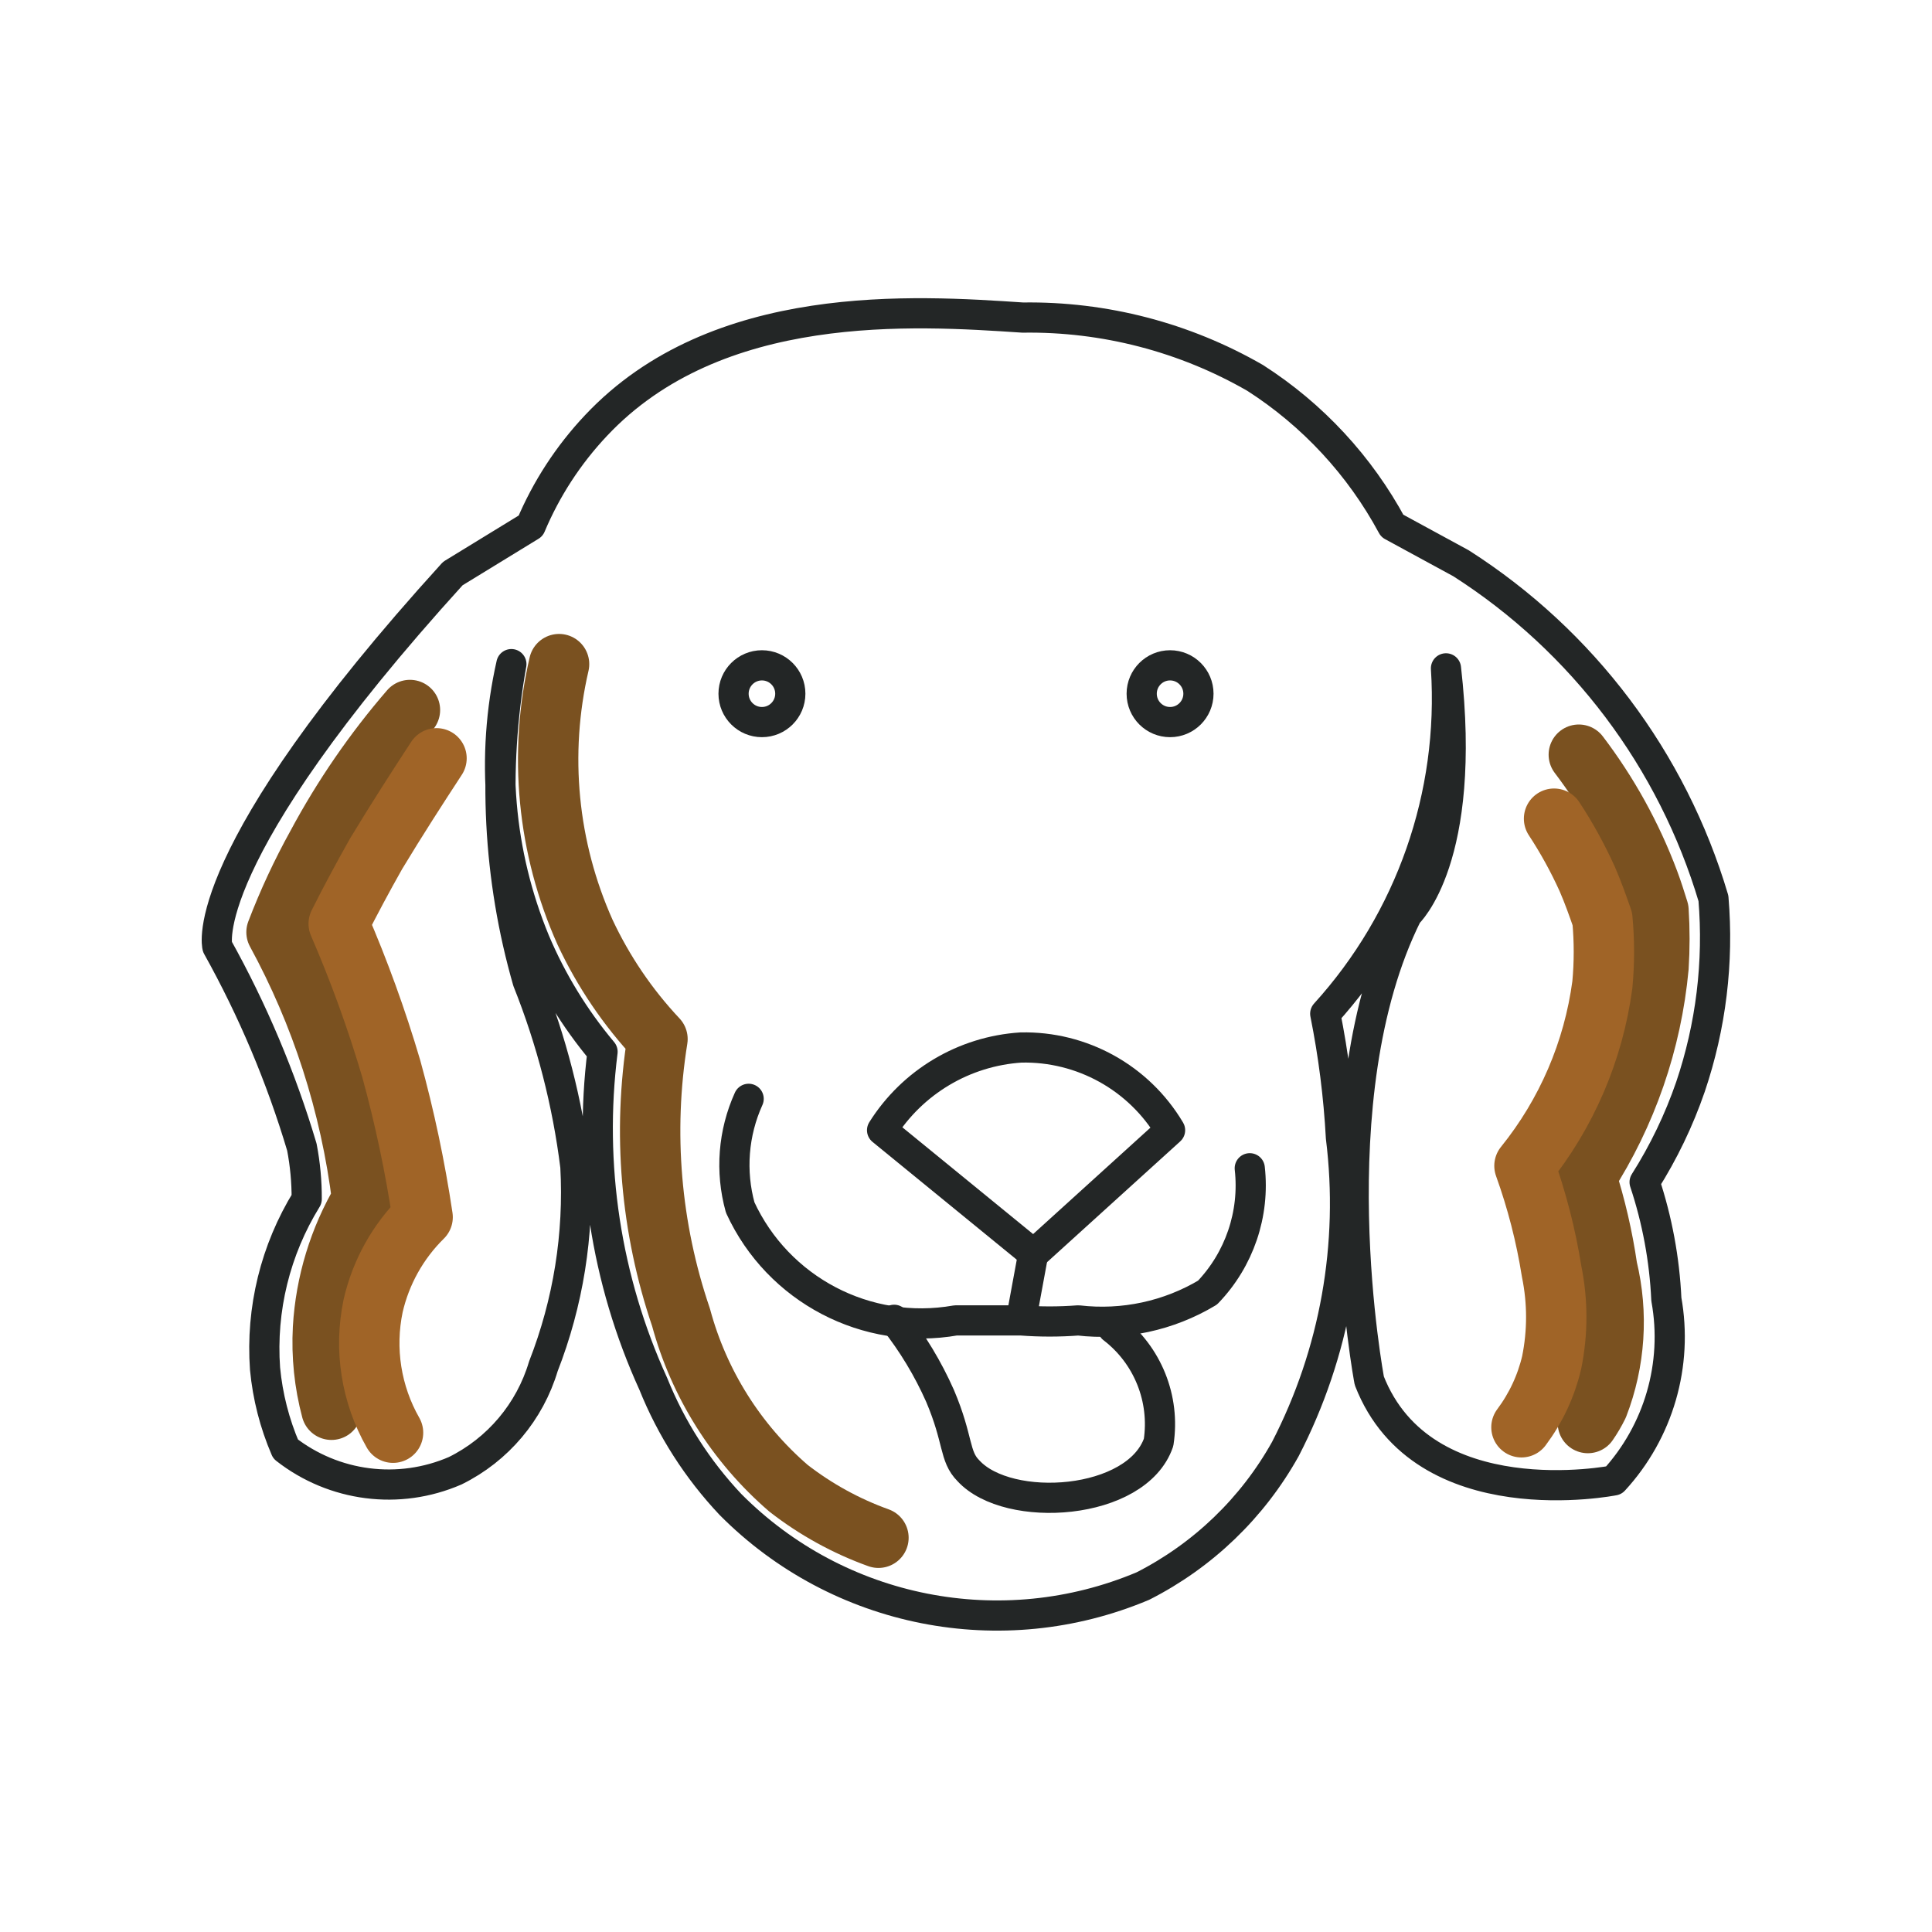
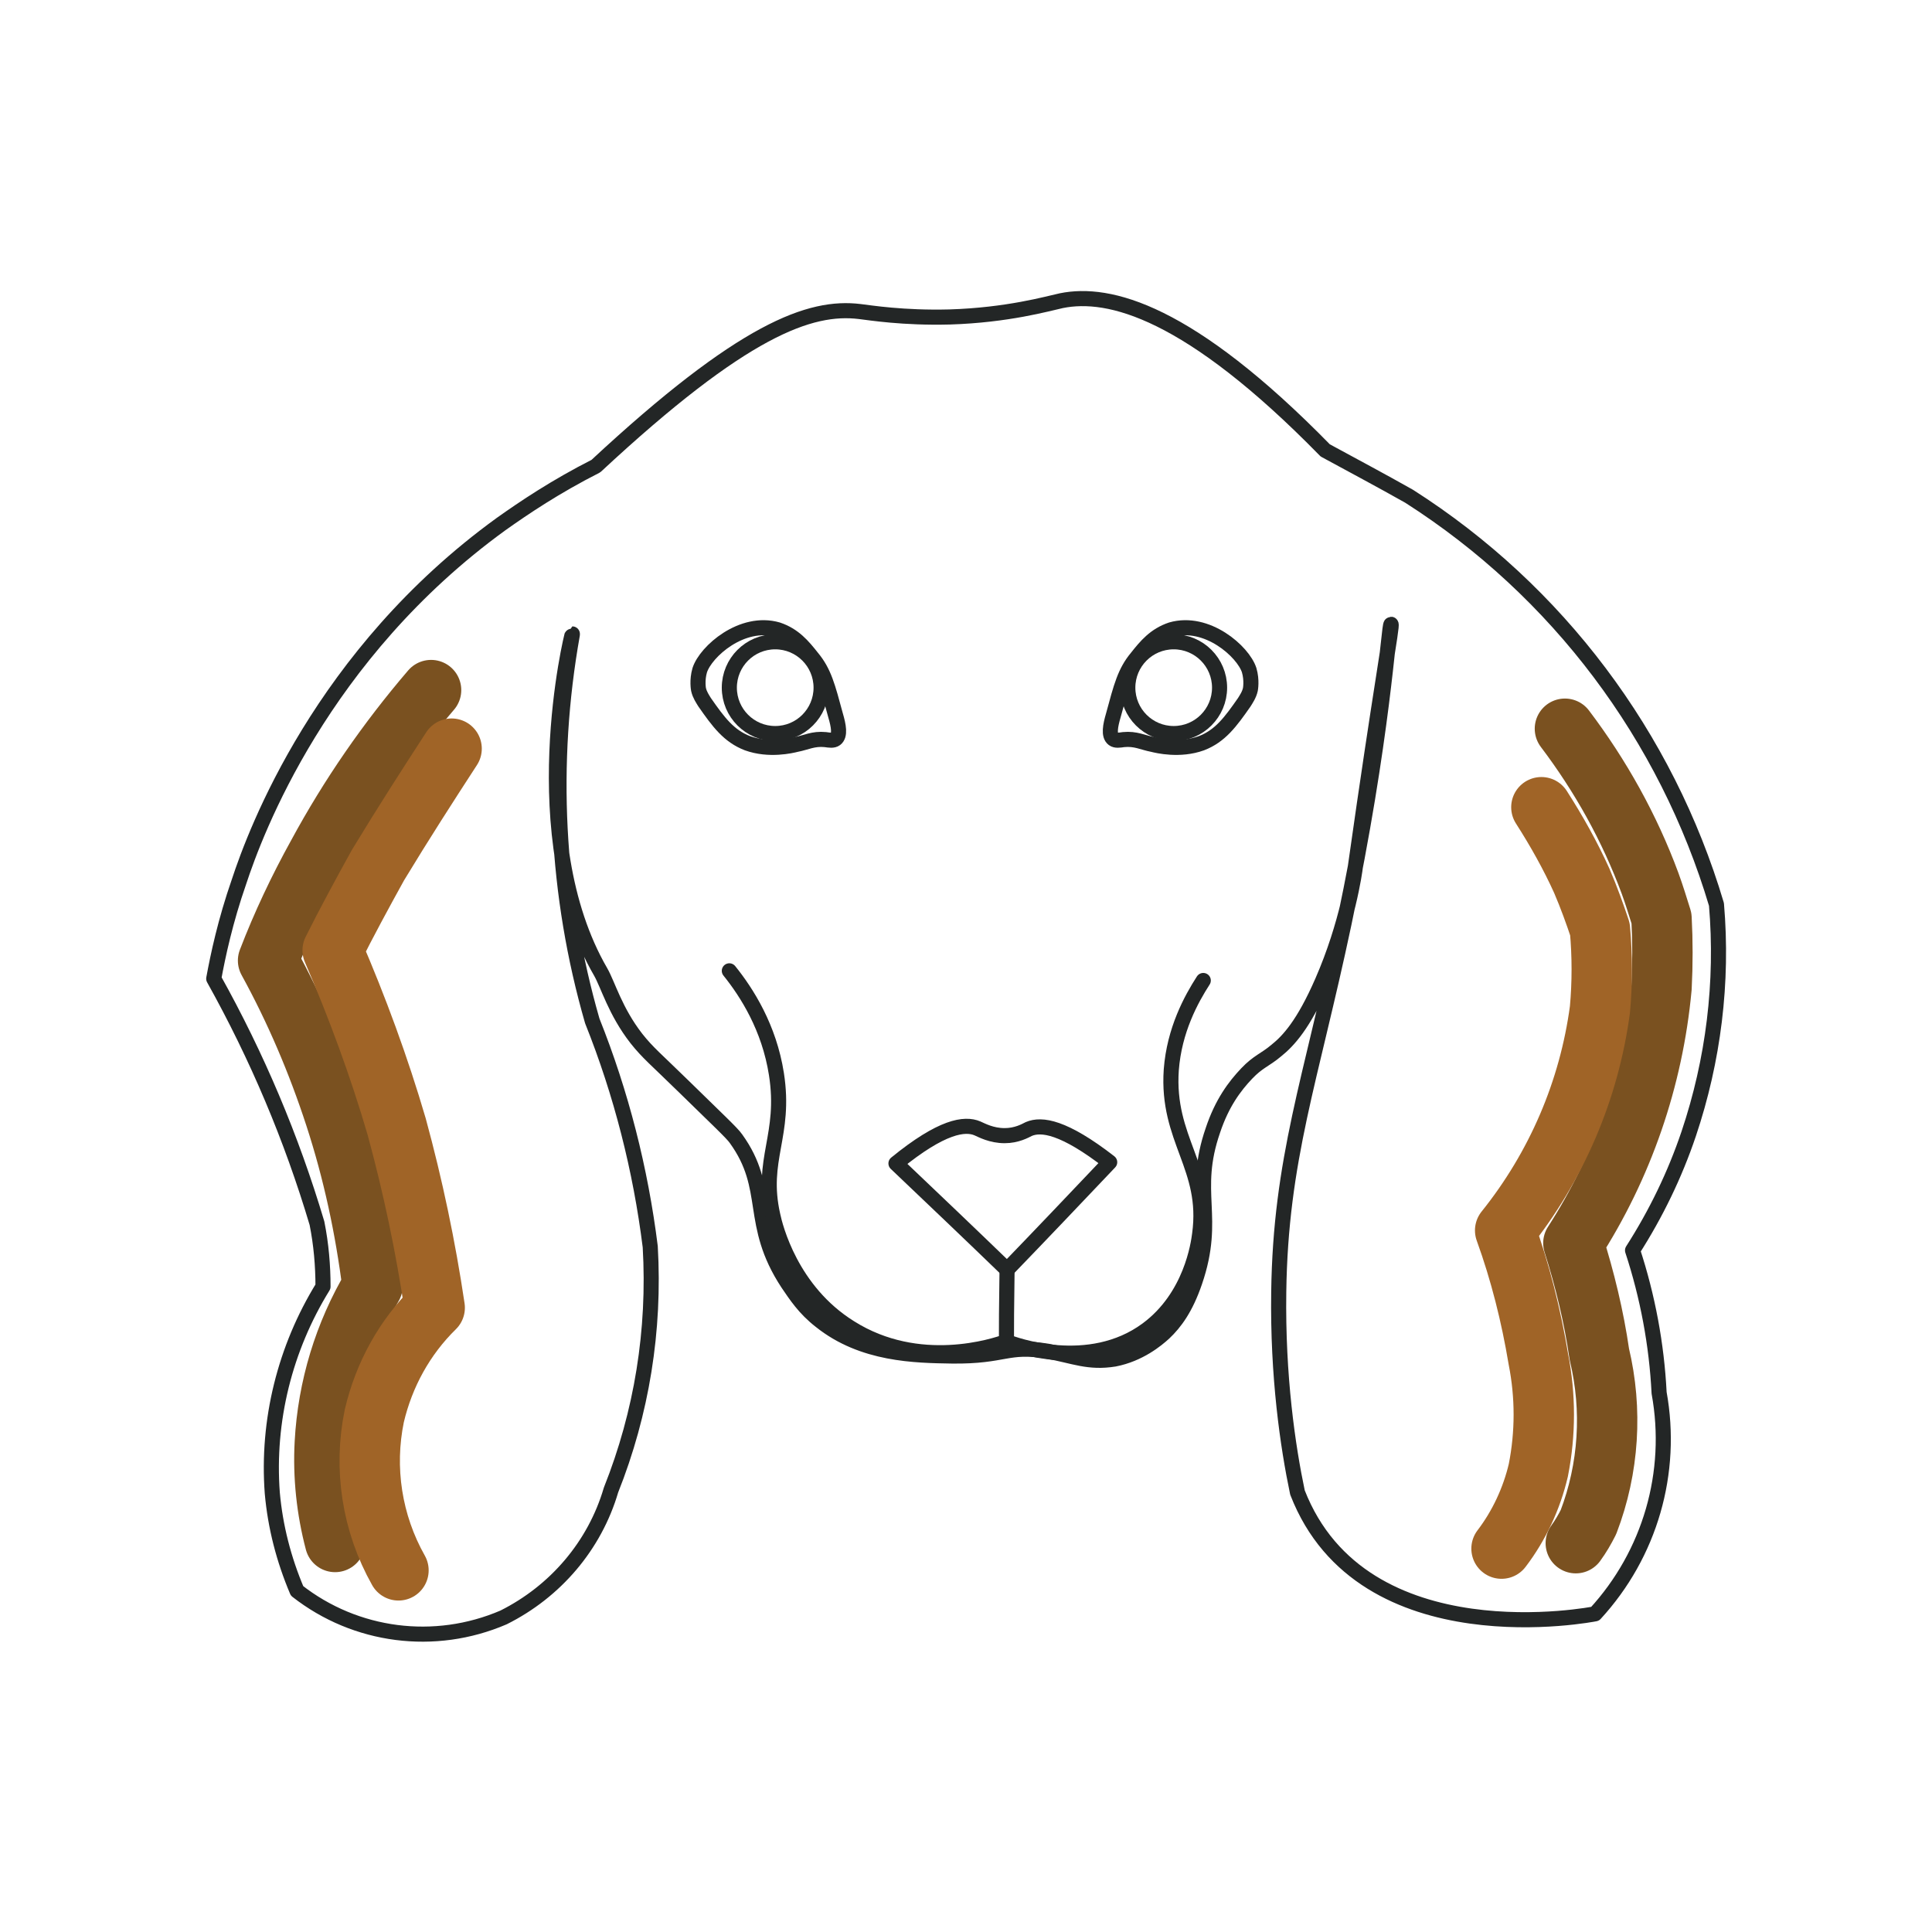
<svg xmlns="http://www.w3.org/2000/svg" viewBox="0 0 32 32">
  <g fill="none" stroke-linecap="round" stroke-linejoin="round">
-     <g stroke="#232626" stroke-width="0.5">
-       <path d="M12.1,24.92a6.38,6.38,0,0,1-1.28-2,10.2,10.2,0,0,1-.84-5.5,7.23,7.23,0,0,1-1.12-1.83A7.62,7.62,0,0,1,8.47,11a11.63,11.63,0,0,0,.27,5.25,12.4,12.4,0,0,1,.79,3.07A7.9,7.9,0,0,1,9,22.63a2.83,2.83,0,0,1-1.46,1.73A2.77,2.77,0,0,1,4.73,24a4.41,4.41,0,0,1-.34-1.33,4.71,4.71,0,0,1,.69-2.81A4.46,4.46,0,0,0,5,19,16.48,16.48,0,0,0,3.6,15.68S3.21,14.22,7.5,9.5l1.29-.79A5.57,5.57,0,0,1,9.87,7.05c2-2.13,5.27-1.91,7.07-1.79a7.49,7.49,0,0,1,3.85,1,6.66,6.66,0,0,1,2.27,2.45l1.14.62a9.95,9.95,0,0,1,4.18,5.55A7.72,7.72,0,0,1,28,18a7.52,7.52,0,0,1-.76,1.58,7.21,7.21,0,0,1,.36,1.94,3.51,3.51,0,0,1-.87,3s-3.16.63-4.05-1.65c0,0-.89-4.69.63-7.73,0,0,1-.91.64-4.07a7.76,7.76,0,0,1-2,5.72,14.37,14.37,0,0,1,.26,2.05A8.86,8.86,0,0,1,21.29,24a5.61,5.61,0,0,1-2.36,2.27A6.22,6.22,0,0,1,12.1,24.92Z" />
-       <path d="M17.12,20.77l-2.51-2.05a2.94,2.94,0,0,1,2.3-1.37,2.8,2.8,0,0,1,2.47,1.37Z" />
-       <path d="M12.4,18.2A2.65,2.65,0,0,0,12.26,20a3.3,3.3,0,0,0,3.57,1.87l1.08,0,.21-1.14-.21,1.14a6.22,6.22,0,0,0,.95,0A3.4,3.4,0,0,0,20,21.41a2.56,2.56,0,0,0,.7-2.06" />
-       <path d="M14.81,21.86a5.88,5.88,0,0,1,.76,1.26c.31.73.23,1,.47,1.24.66.72,2.79.58,3.15-.47A2,2,0,0,0,18.43,22" />
-       <circle cx="12.62" cy="11.49" r="0.47" />
-       <circle cx="19.38" cy="11.49" r="0.47" />
+     <g stroke="#232626" stroke-width="0.25">
+       <path d="M17.35,22.38c-0.68-0.11-0.7,0.09-1.58,0.08c-0.61-0.01-1.48-0.02-2.18-0.58c-0.27-0.21-0.41-0.43-0.54-0.62         c-0.66-1-0.26-1.57-0.86-2.4c-0.06-0.09-0.33-0.34-0.86-0.86c-0.47-0.46-0.6-0.56-0.79-0.8c-0.35-0.45-0.47-0.89-0.59-1.1         c-1.3-2.24-0.48-5.6-0.47-5.6c0,0,0,0,0,0.01c-0.38,2.13-0.27,4.32,0.33,6.4c0.48,1.2,0.8,2.46,0.96,3.74c0.08,1.38-0.14,2.75-0.65,4.03         c-0.27,0.92-0.92,1.68-1.78,2.11c-1.14,0.49-2.45,0.32-3.42-0.44c-0.22-0.52-0.36-1.06-0.41-1.62c-0.09-1.2,0.21-2.4,0.84-3.42         c0-0.35-0.03-0.7-0.1-1.05c-0.42-1.41-0.99-2.76-1.71-4.05c0.07-0.38,0.19-0.95,0.42-1.61c0.27-0.82,1.36-3.76,4.34-5.92         c0.38-0.27,0.9-0.62,1.57-0.96c2.44-2.27,3.55-2.66,4.37-2.56c0.17,0.02,0.72,0.11,1.49,0.09c0.96-0.03,1.62-0.22,1.85-0.27         c0.79-0.16,2.11,0.17,4.37,2.48c0.46,0.25,0.93,0.5,1.39,0.76c2.46,1.57,4.26,3.97,5.09,6.76c0.11,1.29-0.05,2.58-0.46,3.8         c-0.23,0.68-0.54,1.32-0.93,1.93c0.25,0.76,0.4,1.56,0.44,2.36c0.24,1.32-0.15,2.67-1.06,3.66c0,0-3.85,0.77-4.93-2.01         c-0.16-0.76-0.33-1.92-0.31-3.32c0.03-2.2,0.53-3.5,1.08-6.1c0.65-3.07,0.74-4.96,0.78-4.96c0.03,0-0.17,1.04-0.59,4.01         c-0.01,0.09-0.13,0.95-0.55,1.91c-0.31,0.71-0.56,0.98-0.76,1.14c-0.19,0.16-0.3,0.18-0.49,0.38c-0.2,0.21-0.41,0.49-0.56,0.94         c-0.36,1.04,0.07,1.43-0.3,2.51c-0.15,0.44-0.33,0.68-0.51,0.85c-0.12,0.11-0.41,0.35-0.82,0.43C18.03,22.58,17.79,22.46,17.35,22.38z" />
+       <path d="M16.68,21.03c-0.61-0.59-1.22-1.17-1.84-1.76c0.76-0.62,1.14-0.67,1.35-0.58c0.07,0.03,0.23,0.12,0.45,0.12         c0.2,0,0.34-0.08,0.4-0.11c0.21-0.09,0.58-0.04,1.34,0.55C17.82,19.84,17.25,20.44,16.68,21.03z" />
+       <path d="M12.08,16.08c0.29,0.36,0.66,0.94,0.78,1.71c0.16,1.02-0.27,1.41-0.06,2.34c0.04,0.19,0.3,1.25,1.28,1.86         c1.14,0.72,2.4,0.3,2.59,0.23c0-0.4,0-0.4,0.01-1.19c-0.01,0.79-0.01,0.79-0.01,1.19c0.12,0.05,1.37,0.51,2.33-0.2         c0.73-0.54,0.85-1.42,0.87-1.58c0.15-1.11-0.55-1.56-0.47-2.72c0.05-0.66,0.33-1.17,0.53-1.48" />
+       <path d="M13.45,10.89c0.2,0.24,0.26,0.48,0.39,0.96c0.05,0.17,0.08,0.33,0,0.39c-0.04,0.03-0.1,0.02-0.17,0.01         c-0.2-0.02-0.32,0.05-0.48,0.08c-0.08,0.02-0.45,0.11-0.81-0.02c-0.31-0.12-0.48-0.35-0.71-0.68c-0.03-0.05-0.08-0.12-0.1-0.21         c0,0-0.03-0.15,0.02-0.32c0.1-0.31,0.7-0.84,1.29-0.67C13.15,10.52,13.3,10.7,13.45,10.89z" />
+       <path d="M18.83,10.89c-0.2,0.24-0.26,0.48-0.39,0.96c-0.05,0.17-0.08,0.33,0,0.39c0.04,0.03,0.1,0.02,0.17,0.01         c0.2-0.02,0.32,0.05,0.48,0.08c0.08,0.02,0.45,0.11,0.81-0.02c0.31-0.12,0.48-0.35,0.71-0.68c0.03-0.05,0.08-0.12,0.1-0.21         c0,0,0.03-0.15-0.02-0.32c-0.1-0.31-0.7-0.84-1.29-0.67C19.13,10.52,18.98,10.7,18.83,10.89z" />
+       <circle cx="19.44" cy="11.39" r="0.76" />
+       <circle cx="12.84" cy="11.39" r="0.76" />
    </g>
-     <g stroke="#7A5120" stroke-width="1">
-       <path d="M9.26,11a7,7,0,0,0,.43,4.44,6.77,6.77,0,0,0,1.2,1.77,9.59,9.59,0,0,0,.39,4.61,5.7,5.7,0,0,0,1.78,2.83,5.41,5.41,0,0,0,1.49.82" />
-       <path d="M6.79,11.76A12.32,12.32,0,0,0,5.25,14a11.29,11.29,0,0,0-.67,1.44,12.34,12.34,0,0,1,.91,2.12A12.56,12.56,0,0,1,6,19.87,4.72,4.72,0,0,0,5.35,22a4.33,4.33,0,0,0,.14,1.35" />
-       <path d="M26.15,12.5a8.26,8.26,0,0,1,1.16,2.1c.06.16.11.32.16.48a7.43,7.43,0,0,1,0,.94,7.72,7.72,0,0,1-1.2,3.47A9.4,9.4,0,0,1,26.62,21a3.83,3.83,0,0,1-.15,2.28,2.24,2.24,0,0,1-.17.29" />
+     <g stroke="#7A5120">
+       <path d="M7.14,11.43c-0.72,0.84-1.35,1.75-1.88,2.73c-0.31,0.56-0.59,1.15-0.82,1.75c0.45,0.82,0.82,1.69,1.11,2.58         c0.3,0.92,0.5,1.86,0.62,2.81c-0.47,0.79-0.74,1.68-0.79,2.6c-0.03,0.55,0.03,1.11,0.17,1.64" />
+       <path d="M25.92,12.07c0.59,0.78,1.07,1.64,1.41,2.56c0.07,0.19,0.13,0.39,0.19,0.58c0.02,0.38,0.02,0.76,0,1.15         c-0.14,1.51-0.64,2.96-1.46,4.23c0.19,0.6,0.34,1.22,0.43,1.84c0.22,0.92,0.16,1.89-0.18,2.78c-0.06,0.12-0.13,0.24-0.21,0.35" />
    </g>
-     <g stroke="#A06427" stroke-width="1">
-       <path d="M7.23,12.56c-.32.49-.65,1-1,1.58-.22.39-.43.78-.62,1.16a21,21,0,0,1,.87,2.4A20.84,20.84,0,0,1,7,20.16a3,3,0,0,0-.82,1.47,3,3,0,0,0,.33,2.1" />
-       <path d="M25.74,13.56a7.31,7.31,0,0,1,.55,1c.1.23.18.46.25.66a5.82,5.82,0,0,1,0,1.09,6.05,6.05,0,0,1-1.29,3,9.6,9.6,0,0,1,.45,1.75,3.77,3.77,0,0,1,0,1.51,2.89,2.89,0,0,1-.5,1.07" />
+     <g stroke="#A06427">
+       <path d="M7.48,12.4c-0.39,0.6-0.79,1.22-1.22,1.93C6,14.8,5.74,15.28,5.51,15.74c0.41,0.95,0.77,1.93,1.06,2.92         c0.27,0.99,0.48,1.99,0.63,3c-0.5,0.49-0.84,1.11-1,1.79c-0.18,0.87-0.04,1.78,0.4,2.56" />
+       <path d="M25.53,13.37c0.25,0.39,0.48,0.8,0.67,1.22c0.12,0.28,0.22,0.56,0.3,0.8c0.04,0.44,0.04,0.89,0,1.33         c-0.18,1.34-0.72,2.6-1.57,3.66c0.25,0.69,0.43,1.41,0.55,2.13c0.12,0.61,0.12,1.23,0,1.84c-0.11,0.47-0.32,0.92-0.61,1.3" />
    </g>
  </g>
</svg>
